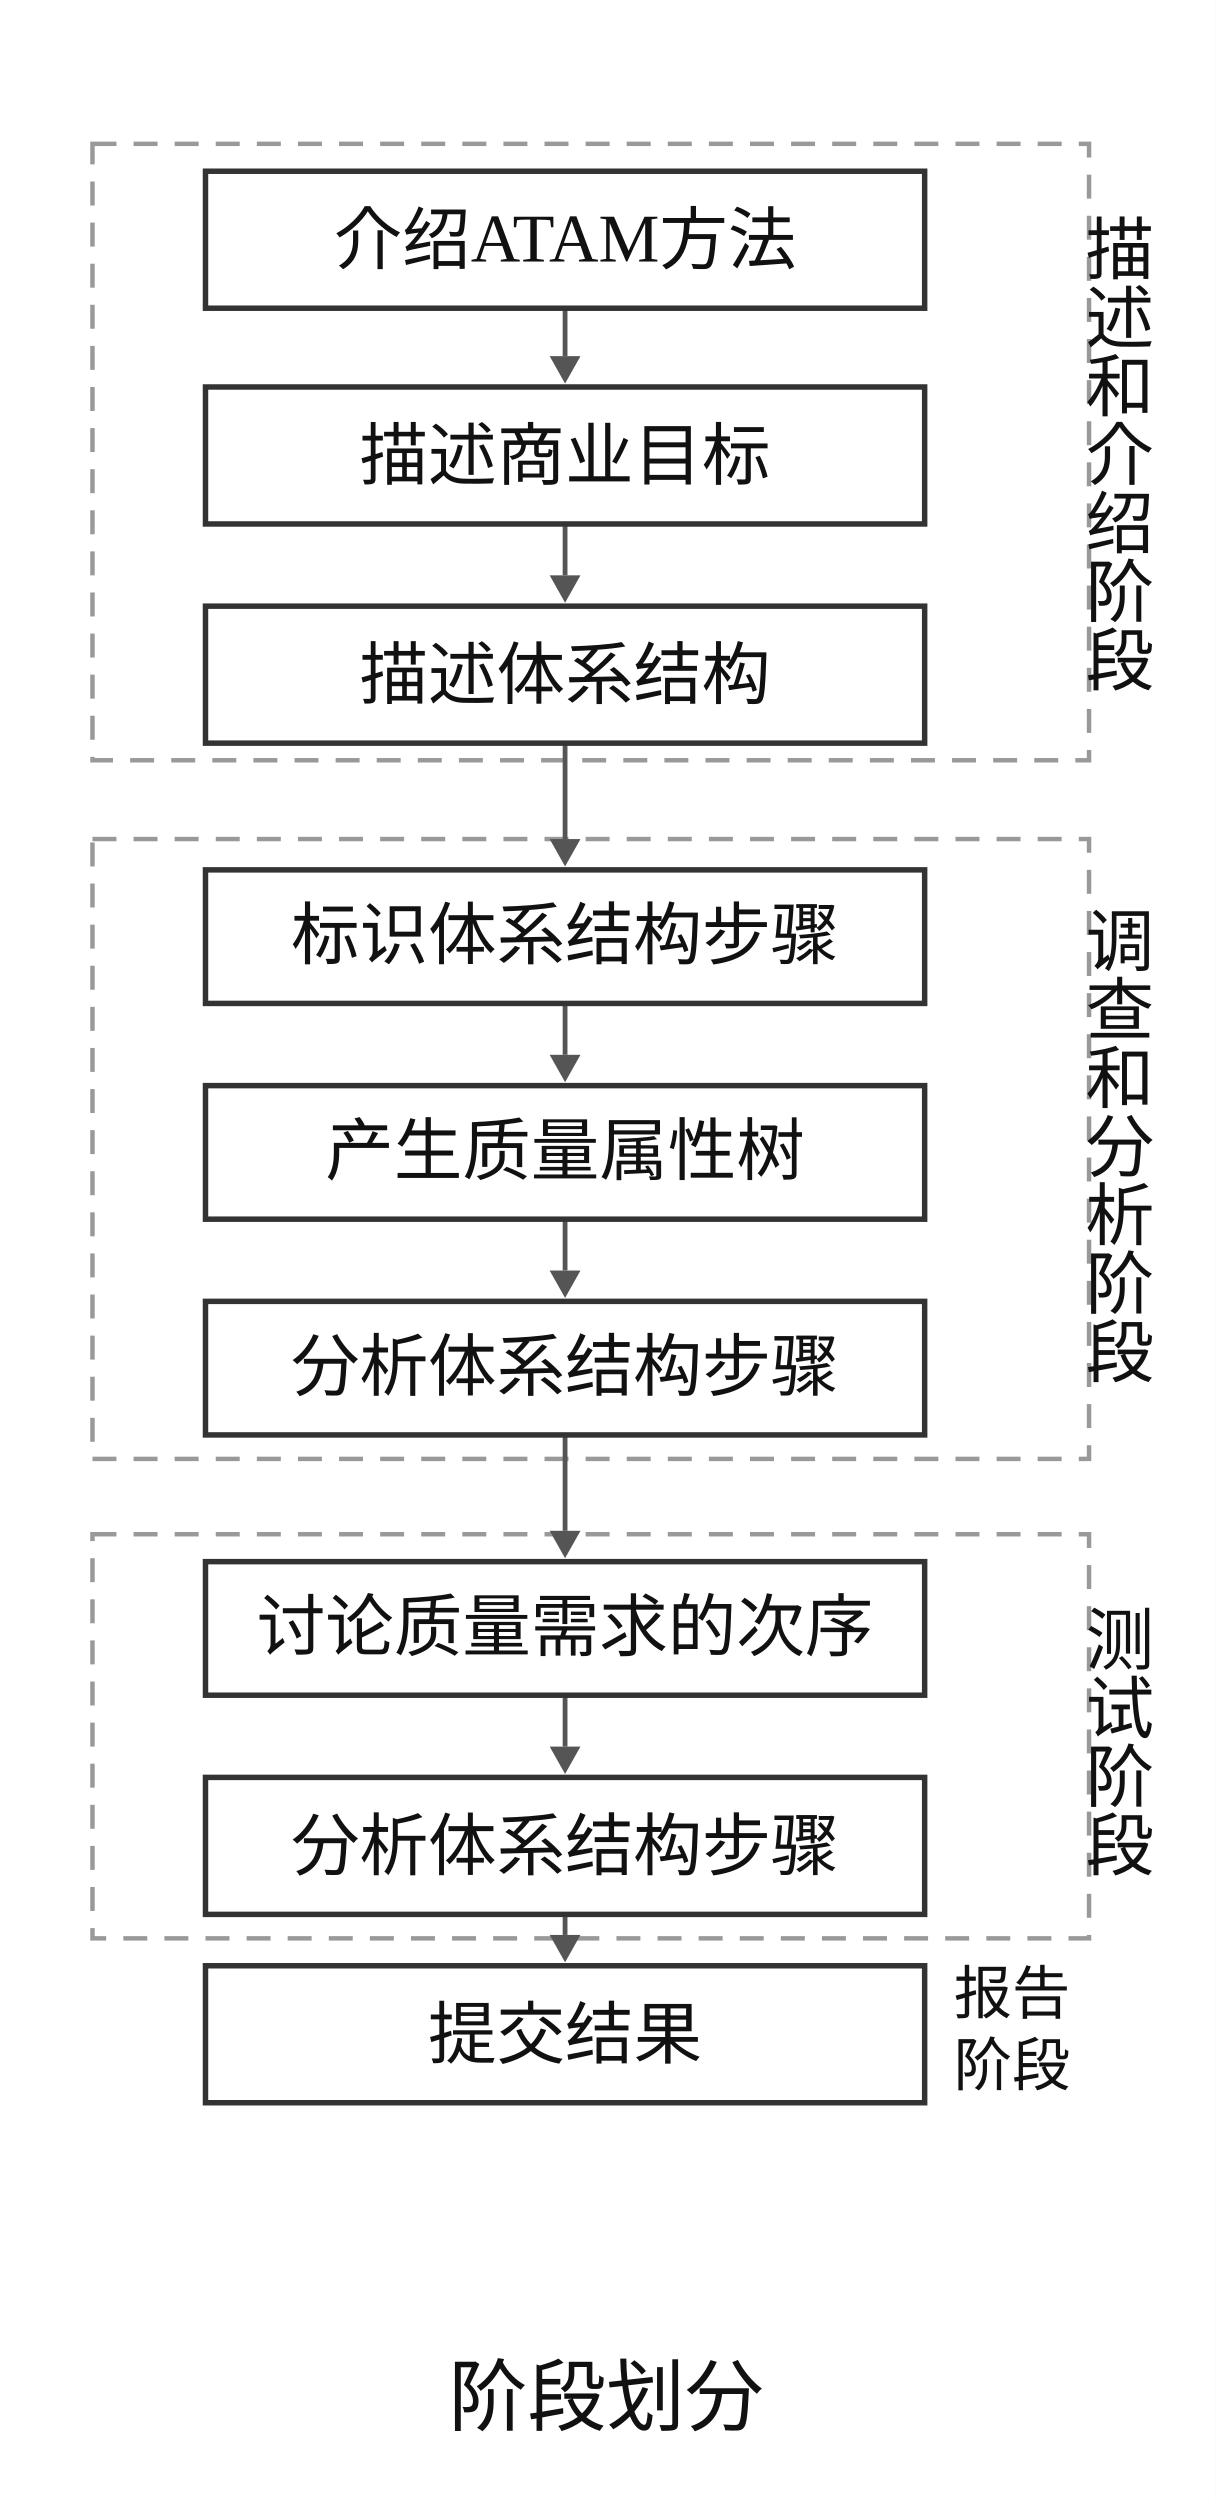
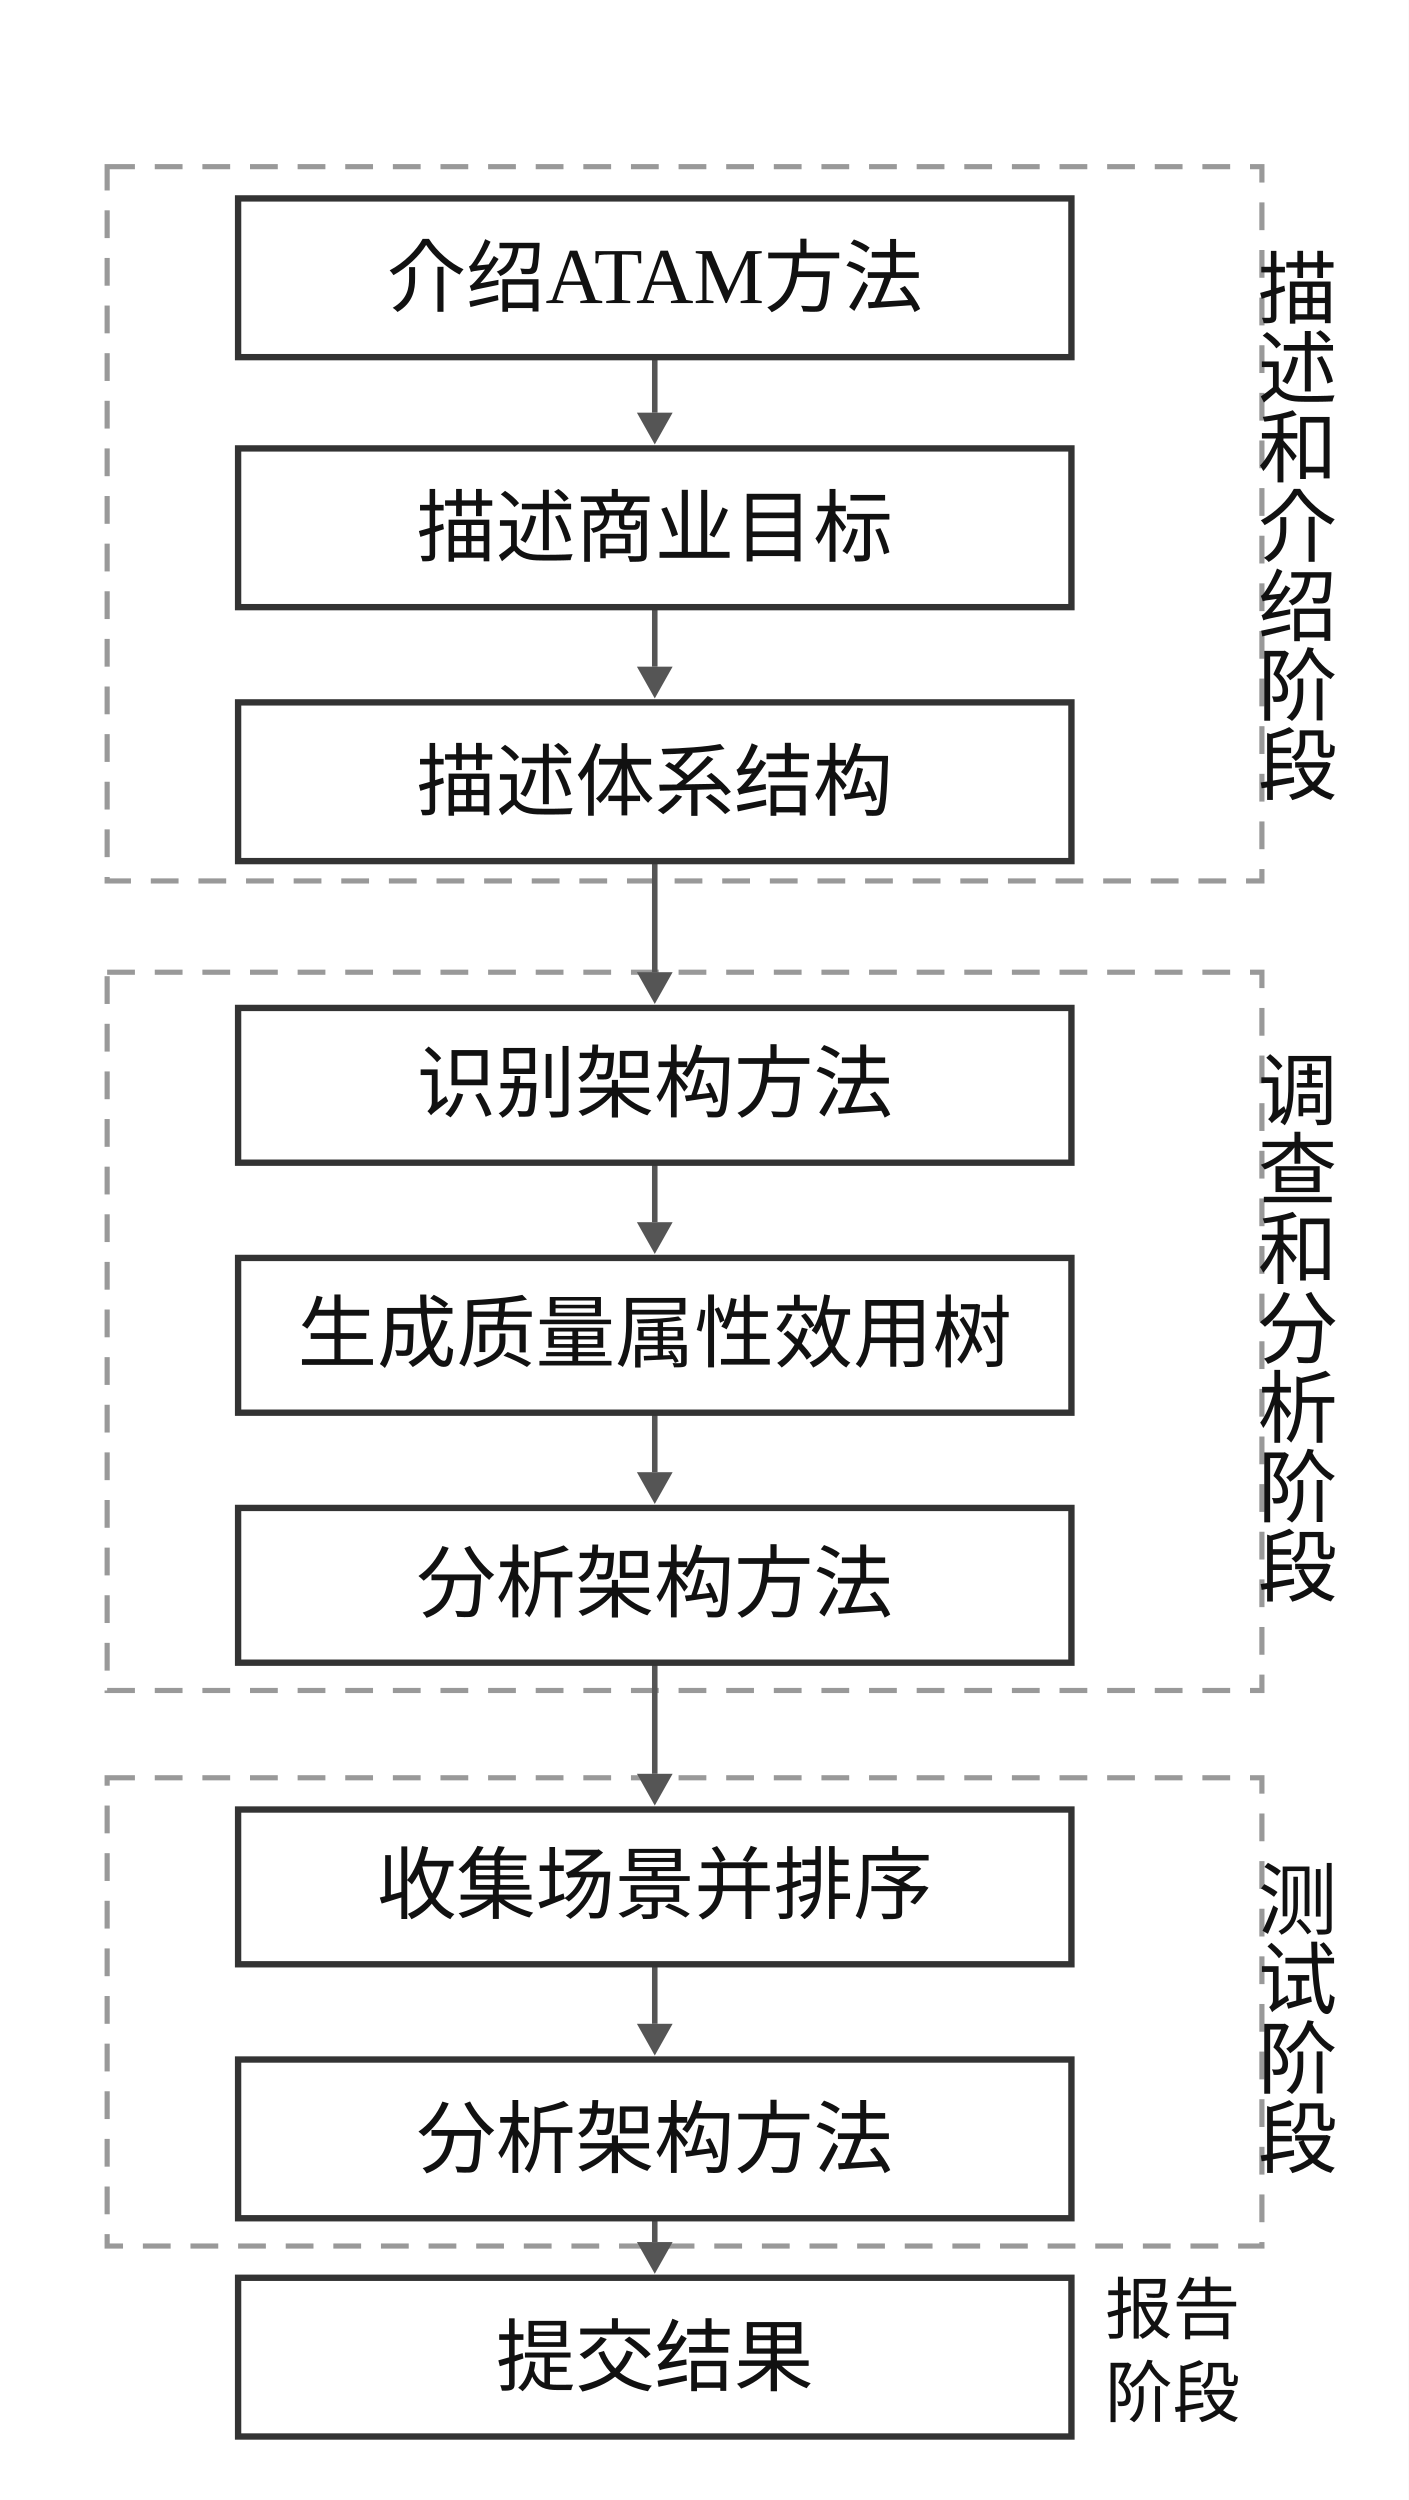
- <svg xmlns="http://www.w3.org/2000/svg" width="710" height="1460" viewBox="0 0 355 730">
-   <rect x="0" y="0" width="355" height="730" fill="#ffffff" />
+ <svg xmlns="http://www.w3.org/2000/svg" width="710" height="1260" viewBox="0 0 355 630">
+   <rect x="0" y="0" width="355" height="630" fill="#ffffff" />
  <g fill="none" stroke="#999" stroke-width="1.3" stroke-dasharray="7 5">
    <rect x="27" y="42" width="291" height="180" />
    <rect x="27" y="245" width="291" height="181" />
    <rect x="27" y="448" width="291" height="118" />
  </g>
  <g stroke="#555" stroke-width="1.4" fill="none">
    <line x1="165" y1="90" x2="165" y2="104" />
    <line x1="165" y1="153" x2="165" y2="168" />
    <line x1="165" y1="217" x2="165" y2="245" />
    <line x1="165" y1="293" x2="165" y2="308" />
    <line x1="165" y1="356" x2="165" y2="371" />
    <line x1="165" y1="419" x2="165" y2="447" />
    <line x1="165" y1="495" x2="165" y2="510" />
    <line x1="165" y1="559" x2="165" y2="565" />
  </g>
  <g fill="#555">
    <polygon points="160.5,104 169.5,104 165,112" />
    <polygon points="160.5,168 169.5,168 165,176" />
    <polygon points="160.5,245 169.5,245 165,253" />
    <polygon points="160.5,308 169.5,308 165,316" />
    <polygon points="160.5,371 169.5,371 165,379" />
    <polygon points="160.5,447 169.5,447 165,455" />
    <polygon points="160.5,510 169.5,510 165,518" />
    <polygon points="160.5,565 169.5,565 165,573" />
  </g>
  <g fill="#ffffff" stroke="#333" stroke-width="1.6">
    <rect x="60" y="50" width="210" height="40" />
    <rect x="60" y="113" width="210" height="40" />
    <rect x="60" y="177" width="210" height="40" />
    <rect x="60" y="254" width="210" height="39" />
    <rect x="60" y="317" width="210" height="39" />
    <rect x="60" y="380" width="210" height="39" />
    <rect x="60" y="456" width="210" height="39" />
    <rect x="60" y="519" width="210" height="40" />
    <rect x="60" y="574" width="210" height="40" />
  </g>
  <g font-family="Liberation Serif, WenQuanYi Zen Hei, DejaVu Serif, serif" font-size="20" fill="#111" text-anchor="middle">
    <text x="165" y="77">介绍ATAM方法</text>
    <text x="165" y="140">描述商业目标</text>
    <text x="165" y="204">描述体系结构</text>
-     <text x="165" y="280">标识体系结构步骤</text>
-     <text x="165" y="343">产生质量属性树</text>
-     <text x="165" y="406">分析体系结构步骤</text>
-     <text x="165" y="482">讨论质量需求的次序</text>
-     <text x="165" y="546">分析体系结构步骤</text>
+     <text x="165" y="280">识别架构方法</text>
+     <text x="165" y="343">生成质量属性效用树</text>
+     <text x="165" y="406">分析架构方法</text>
+     <text x="165" y="482">收集场景并排序</text>
+     <text x="165" y="546">分析架构方法</text>
    <text x="165" y="601">提交结果</text>
  </g>
  <g font-family="Liberation Serif, WenQuanYi Zen Hei, DejaVu Serif, serif" font-size="20" fill="#111" text-anchor="middle">
    <text x="327" y="80">描</text>
    <text x="327" y="100">述</text>
    <text x="327" y="120">和</text>
    <text x="327" y="140">介</text>
    <text x="327" y="160">绍</text>
    <text x="327" y="180">阶</text>
    <text x="327" y="200">段</text>
    <text x="327" y="282">调</text>
    <text x="327" y="302">查</text>
    <text x="327" y="322">和</text>
    <text x="327" y="342">分</text>
    <text x="327" y="362">析</text>
    <text x="327" y="382">阶</text>
    <text x="327" y="402">段</text>
    <text x="327" y="486">测</text>
    <text x="327" y="506">试</text>
    <text x="327" y="526">阶</text>
    <text x="327" y="546">段</text>
    <text x="287" y="588" font-size="17">报</text>
    <text x="304" y="588" font-size="17">告</text>
    <text x="287" y="609" font-size="17">阶</text>
    <text x="304" y="609" font-size="17">段</text>
  </g>
  <g font-family="Liberation Serif, WenQuanYi Zen Hei, DejaVu Serif, serif" font-size="23" fill="#111" text-anchor="middle">
-     <text x="177" y="708">阶段划分</text>
  </g>
</svg>
